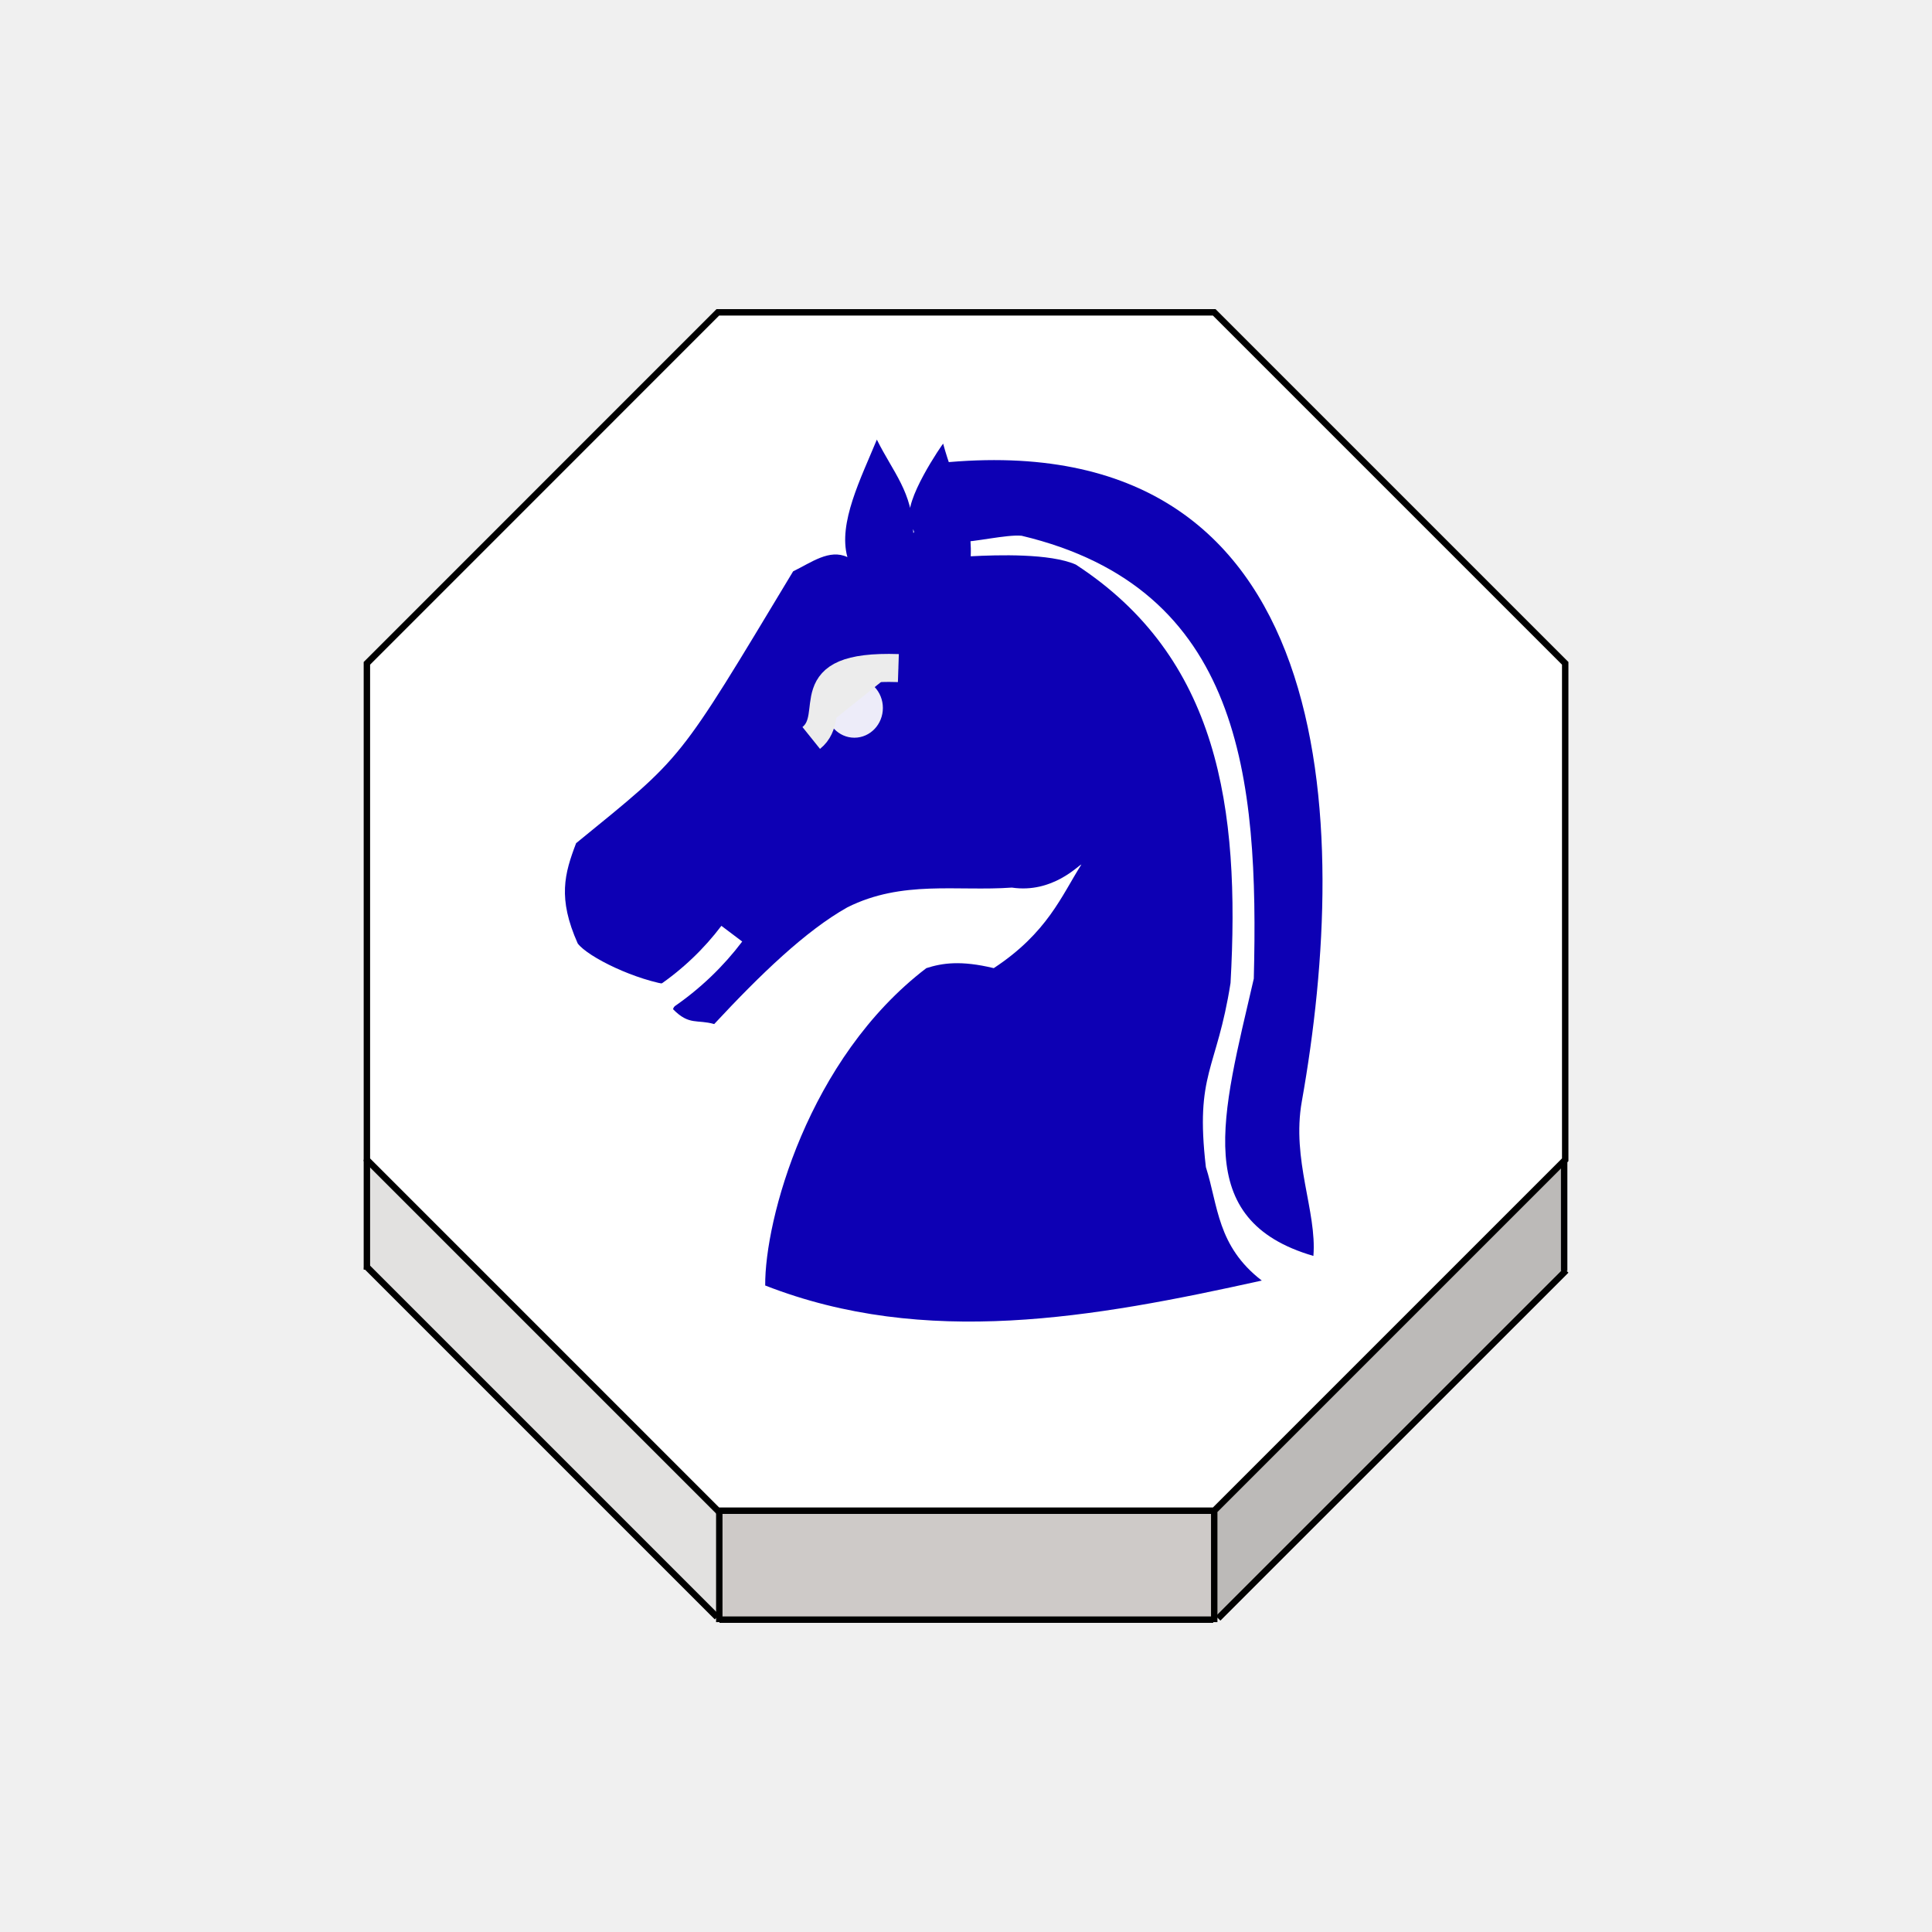
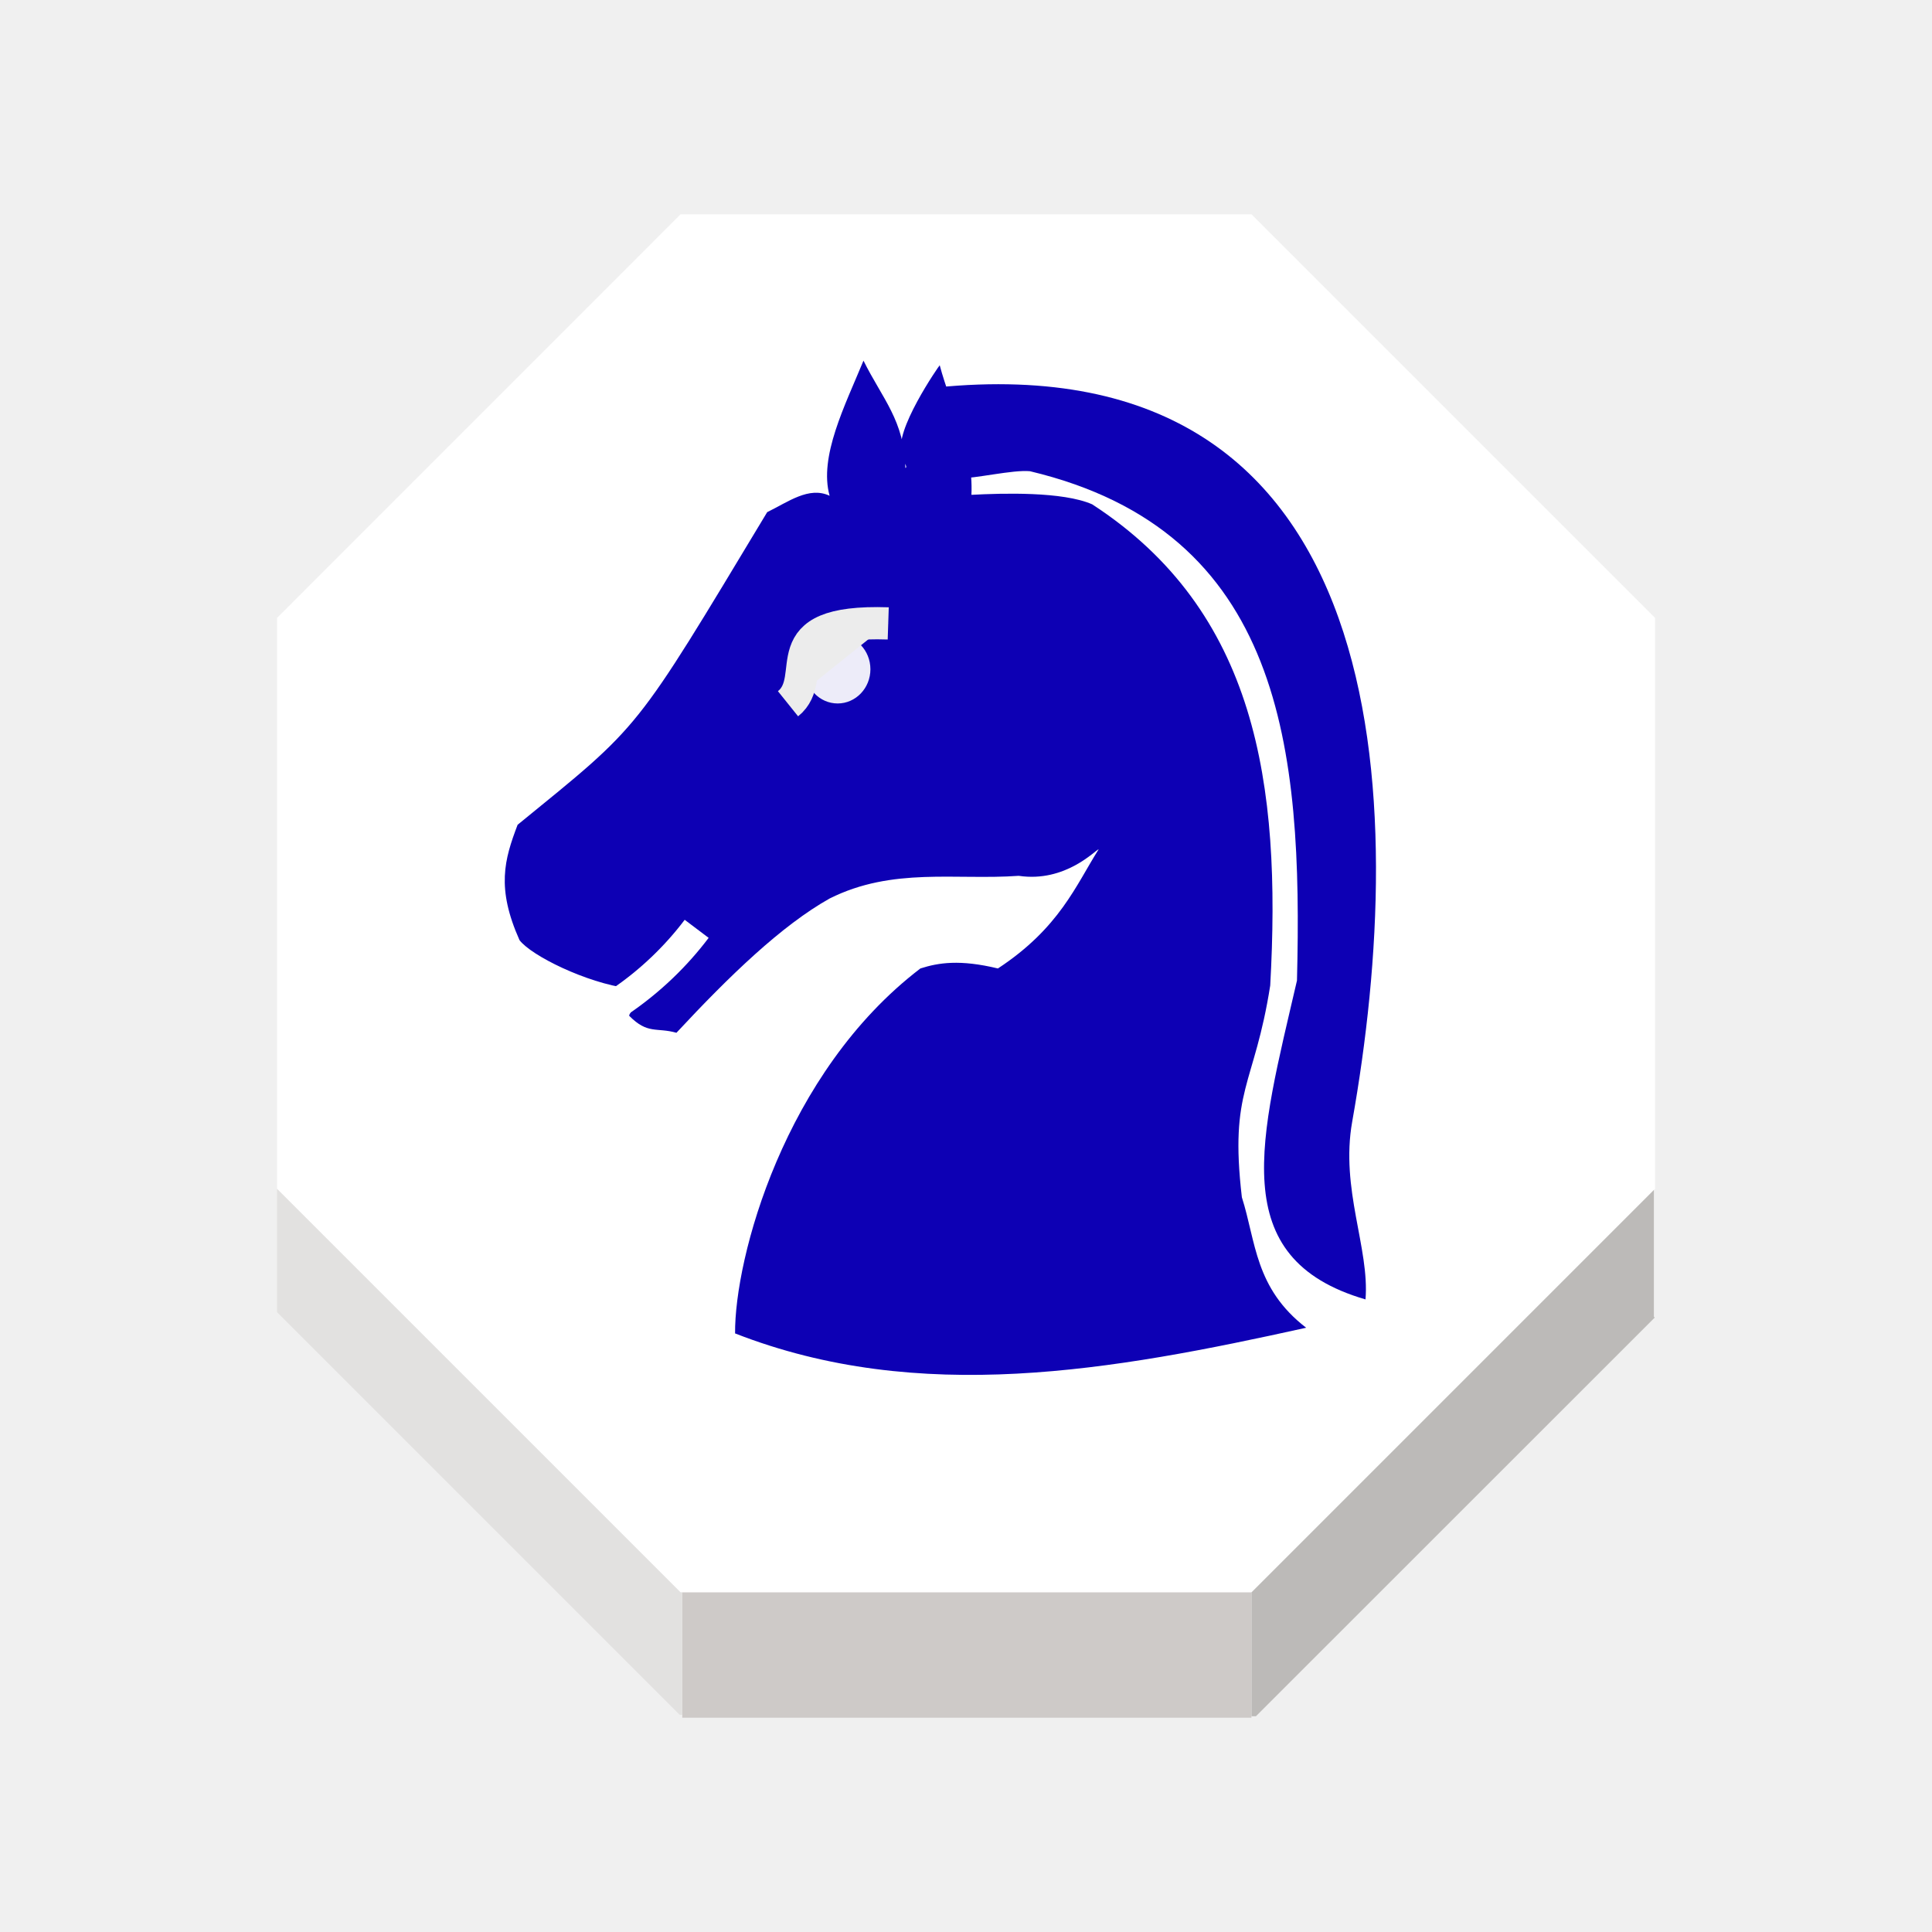
<svg xmlns="http://www.w3.org/2000/svg" width="92" height="92" id="svg2" version="1.1">
  <defs id="defs10">
    <filter height="1.5" width="1.5" y="0" x="0" id="f1" color-interpolation-filters="sRGB">
      <feOffset id="feOffset3039" dy="0" dx="1" in="SourceAlpha" result="offOut" />
      <feGaussianBlur id="feGaussianBlur3041" stdDeviation="1" in="offOut" result="blurOut" />
    </filter>
    <linearGradient y2="1" x2="0" y1="0" x1="0" id="grad1">
      <stop id="stop3034" style="stop-color:rgb(255,255,255);stop-opacity:0.6" offset="20%" />
      <stop id="stop3036" style="stop-color:rgb(220,0,0);stop-opacity:0.5" offset="50%" />
    </linearGradient>
    <linearGradient y2="1" x2="0" y1="0" x1="0" id="grad0">
      <stop id="stop3029" style="stop-color:rgb(0,0,0);stop-opacity:0.3" offset="20%" />
      <stop id="stop3031" style="stop-color:rgb(0,0,0);stop-opacity:0.6" offset="100%" />
    </linearGradient>
    <filter style="color-interpolation-filters:sRGB;" id="filter18479">
      <feFlood flood-opacity="1" flood-color="rgb(91,93,90)" result="flood" id="feFlood18469" />
      <feComposite in="flood" in2="SourceGraphic" operator="in" result="composite1" id="feComposite18471" />
      <feGaussianBlur in="composite1" stdDeviation="0" result="blur" id="feGaussianBlur18473" />
      <feOffset dx="0" dy="4" result="offset" id="feOffset18475" />
      <feComposite in="SourceGraphic" in2="offset" operator="over" result="composite2" id="feComposite18477" />
    </filter>
    <linearGradient y2="1" x2="0" y1="0" x1="0" id="linearGradient11421">
      <stop id="stop11417" style="stop-color:#c83737;stop-opacity:1" offset="20%" />
      <stop id="stop11419" style="stop-color:#de8787;stop-opacity:1" offset="100%" />
    </linearGradient>
    <linearGradient id="linearGradient5398" x1="0" y1="0" x2="0" y2="1">
      <stop offset="20%" style="stop-color:#c83737;stop-opacity:1" id="stop5394" />
      <stop offset="100%" style="stop-color:#cf8080;stop-opacity:1" id="stop5396" />
    </linearGradient>
  </defs>
  <g id="layer1" style="display:inline">
-     <g transform="matrix(1.223006,0,0,1.223006,-526.3681,2.031085)" id="g2170">
-       <g id="XMLID_19_">
-         <g id="g2144">
-           <polygon style="fill:#ffffff" points="491.332,43.496 491.287,43.539 477.666,57.16 458.395,57.16 458.338,57.16 444.674,43.496 444.674,24.167 458.338,10.501 477.666,10.501 491.332,24.167 " id="polygon2136" />
-           <polygon style="fill:#bcbab8" points="477.666,57.218 477.666,57.16 491.287,43.539 491.291,43.542 491.291,47.825 491.32,47.854 477.818,61.352 477.666,61.352 " id="polygon2138" />
-           <polygon style="fill:#cecac8" points="477.666,61.402 477.627,61.402 458.402,61.402 458.395,61.402 458.395,61.303 458.395,57.218 458.395,57.16 477.666,57.16 477.666,57.218 477.666,61.352 " id="polygon2140" />
-           <polygon style="fill:#e2e1e0" points="444.674,43.496 458.338,57.16 458.395,57.16 458.395,57.218 458.395,61.303 458.307,61.303 444.674,47.67 " id="polygon2142" />
+     <g transform="matrix(1.406457,0,0,1.406457,-612.2233,-4.564254)" id="g2170" style="stroke:none">
+       <g id="XMLID_19_" style="stroke:none">
+         <g id="g2144" style="stroke:none">
+           <polygon style="fill:#ffffff;stroke:none" points="458.395,57.16 458.338,57.16 444.674,43.496 444.674,24.167 458.338,10.501 477.666,10.501 491.332,24.167 491.332,43.496 491.287,43.539 477.666,57.16 " id="polygon2136" />
+           <polygon style="fill:#bcbab8;stroke:none" points="491.291,43.542 491.291,47.825 491.32,47.854 477.818,61.352 477.666,61.352 477.666,57.218 477.666,57.16 491.287,43.539 " id="polygon2138" />
+           <polygon style="fill:#cecac8;stroke:none" points="458.395,61.402 458.395,61.303 458.395,57.218 458.395,57.16 477.666,57.16 477.666,57.218 477.666,61.352 477.666,61.402 477.627,61.402 458.402,61.402 " id="polygon2140" />
+           <polygon style="fill:#e2e1e0;stroke:none" points="458.395,57.218 458.395,61.303 458.307,61.303 444.674,47.67 444.674,43.496 458.338,57.16 458.395,57.16 " id="polygon2142" />
        </g>
-         <g id="g2162">
-           <polygon style="fill:none;stroke:#000000;stroke-width:0.25" points="458.338,57.16 444.674,43.496 444.674,24.167 458.338,10.501 477.666,10.501 491.332,24.167 491.332,43.496 491.287,43.539 477.666,57.16 458.395,57.16 " id="polygon2146" />
-           <polyline style="fill:none;stroke:#000000;stroke-width:0.25" points="444.674,43.496 444.674,47.67 444.674,47.776    " id="polyline2148" />
-           <polyline style="fill:none;stroke:#000000;stroke-width:0.25" points="458.395,57.218 458.395,61.303 458.395,61.402      458.395,61.499    " id="polyline2150" />
-           <polyline style="fill:none;stroke:#000000;stroke-width:0.25" points="477.666,57.218 477.666,61.352 477.666,61.402      477.666,61.499    " id="polyline2152" />
-           <line style="fill:none;stroke:#000000;stroke-width:0.25;stroke-miterlimit:4;stroke-dasharray:none" x1="491.291" y1="43.542" x2="491.291" y2="47.825" id="line2154" />
-           <polyline style="fill:none;stroke:#000000;stroke-width:0.25;stroke-miterlimit:4;stroke-dasharray:none" points="444.633,47.629 444.674,47.67 458.307,61.303    " id="polyline2156" />
-           <polyline style="fill:none;stroke:#000000;stroke-width:0.25;stroke-miterlimit:4;stroke-dasharray:none" points="477.818,61.352 491.32,47.854 491.367,47.805    " id="polyline2158" />
-           <line style="fill:none;stroke:#000000;stroke-width:0.25;stroke-miterlimit:4;stroke-dasharray:none" x1="458.402" y1="61.402" x2="477.627" y2="61.402" id="line2160" />
+         <g id="g2162" style="stroke:none">
+           <polygon style="fill:none;stroke:none;stroke-width:0.25" points="458.338,10.501 477.666,10.501 491.332,24.167 491.332,43.496 491.287,43.539 477.666,57.16 458.395,57.16 458.338,57.16 444.674,43.496 444.674,24.167 " id="polygon2146" />
+           <polyline style="fill:none;stroke:none;stroke-width:0.25" points="444.674,43.496 444.674,47.67 444.674,47.776    " id="polyline2148" />
+           <polyline style="fill:none;stroke:none;stroke-width:0.25" points="458.395,57.218 458.395,61.303 458.395,61.402      458.395,61.499    " id="polyline2150" />
+           <polyline style="fill:none;stroke:none;stroke-width:0.25" points="477.666,57.218 477.666,61.352 477.666,61.402      477.666,61.499    " id="polyline2152" />
+           <line style="fill:none;stroke:none;stroke-width:0.25;stroke-miterlimit:4;stroke-dasharray:none" x1="491.291" y1="43.542" x2="491.291" y2="47.825" id="line2154" />
+           <polyline style="fill:none;stroke:none;stroke-width:0.25;stroke-miterlimit:4;stroke-dasharray:none" points="444.633,47.629 444.674,47.67 458.307,61.303    " id="polyline2156" />
+           <polyline style="fill:none;stroke:none;stroke-width:0.25;stroke-miterlimit:4;stroke-dasharray:none" points="477.818,61.352 491.32,47.854 491.367,47.805    " id="polyline2158" />
+           <line style="fill:none;stroke:none;stroke-width:0.25;stroke-miterlimit:4;stroke-dasharray:none" x1="458.402" y1="61.402" x2="477.627" y2="61.402" id="line2160" />
        </g>
      </g>
    </g>
-     <path style="fill:#ffffff;fill-opacity:1;stroke:none;stroke-width:1.024px;stroke-linecap:butt;stroke-linejoin:miter;stroke-opacity:1" d="m 40.477,38.692 c -0.698,-0.259 -0.891,0.294 -1.229,0.614 0.064,0.395 -0.133,0.574 0.614,1.536 0.65,0.227 1.456,0.05 2.253,-0.102 0.864,0.148 1.335,0.493 1.843,0.819 -0.064,-0.701 -0.462,-1.256 -1.024,-1.741 z" id="path5363" />
-     <path style="fill:#ffffff;stroke:none;stroke-width:1.026;stroke-linecap:butt;stroke-linejoin:miter;stroke-miterlimit:4;stroke-dasharray:none;stroke-opacity:1" d="m 40.887,37.464 c -0.842,0.103 -1.376,0.446 -1.741,0.922 0.327,-0.01 0.671,-0.028 1.126,-0.102 0.832,-0.734 1.339,-0.289 1.946,-0.205 -0.351,-0.236 -0.785,-0.444 -1.331,-0.614 z" id="path5365" />
-     <g transform="matrix(1.334256,0,0,1.334256,70.66031,-32.7832)" id="g4496" style="display:inline">
+     <g transform="matrix(1.534394,0,0,1.534394,74.35935,-44.60069)" id="g4496" style="display:inline">
      <path style="fill:#0d00b4;fill-opacity:1;stroke:none;stroke-width:0.2;stroke-linecap:butt;stroke-linejoin:miter;stroke-miterlimit:4;stroke-dasharray:none;stroke-opacity:1" d="m -20.364,43.589 c -0.028,-1.463 -0.713,-2.146 -1.3,-3.329 -0.572,1.388 -1.39,2.982 -1.051,4.193 -0.646,-0.302 -1.291,0.196 -1.937,0.508 -4.172,6.925 -3.873,6.543 -7.746,9.703 -0.413,1.085 -0.663,1.962 0.059,3.58 0.367,0.484 2.073,1.324 3.374,1.496 0.38,0.533 0.039,0.716 0.029,0.851 0.579,0.587 0.85,0.352 1.467,0.528 1.648,-1.771 3.261,-3.328 4.754,-4.167 1.956,-0.98 3.912,-0.564 5.869,-0.704 1.456,0.217 2.389,-0.811 2.481,-0.823 -0.703,1.108 -1.211,2.439 -3.127,3.698 -1.182,-0.285 -1.844,-0.18 -2.406,0 -4.231,3.23 -5.769,8.997 -5.751,11.326 5.709,2.231 11.704,1.157 17.723,-0.176 -1.599,-1.233 -1.554,-2.672 -1.995,-4.049 -0.393,-3.368 0.387,-3.431 0.88,-6.573 0.349,-6.267 -0.433,-11.619 -5.525,-14.932 -0.916,-0.402 -2.782,-0.346 -3.748,-0.295 0.066,-1.509 -0.622,-2.656 -0.984,-4.021 -0.008,-0.008 -1.465,2.09 -1.164,2.744 -0.074,0.08 0.207,0.43 0.098,0.441 z" id="path4426" />
      <path style="fill:#0d00b4;fill-opacity:1;stroke:none;stroke-width:0.092;stroke-linecap:butt;stroke-linejoin:miter;stroke-miterlimit:4;stroke-dasharray:none;stroke-dashoffset:0;stroke-opacity:1" d="m -19.407,41.092 c 14.338,-1.444 14.662,12.942 12.91,22.786 -0.373,2.094 0.543,3.922 0.413,5.516 -4.378,-1.276 -3.262,-4.99 -2.127,-9.896 0.182,-7.188 -0.435,-13.936 -8.287,-15.807 -0.539,-0.05 -1.697,0.233 -2.238,0.224 -1.184,0.05 -0.854,-2.062 -0.671,-2.824 z" id="path4428" />
      <ellipse style="opacity:0.923;fill:#ffffff;fill-opacity:1;stroke:#ffffff;stroke-width:0.098;stroke-linecap:square;stroke-linejoin:miter;stroke-miterlimit:4;stroke-dasharray:none;stroke-dashoffset:0;stroke-opacity:1;paint-order:normal" id="path4461" cx="-22.466" cy="49.837" rx="0.968" ry="1.013" />
      <path style="fill:#ececec;stroke:#ececec;stroke-width:1px;stroke-linecap:butt;stroke-linejoin:miter;stroke-opacity:1" d="m -24.006,50.908 c 1.036,-0.832 -0.632,-2.618 3.11,-2.494" id="path4463" />
      <path style="fill:none;stroke:#ffffff;stroke-width:0.931;stroke-linecap:butt;stroke-linejoin:miter;stroke-miterlimit:4;stroke-dasharray:none;stroke-opacity:1" d="m -29.235,60.162 c 0.952,-0.643 1.759,-1.427 2.394,-2.269" id="path4489" />
    </g>
  </g>
  <g id="layer2" style="display:inline" />
</svg>
